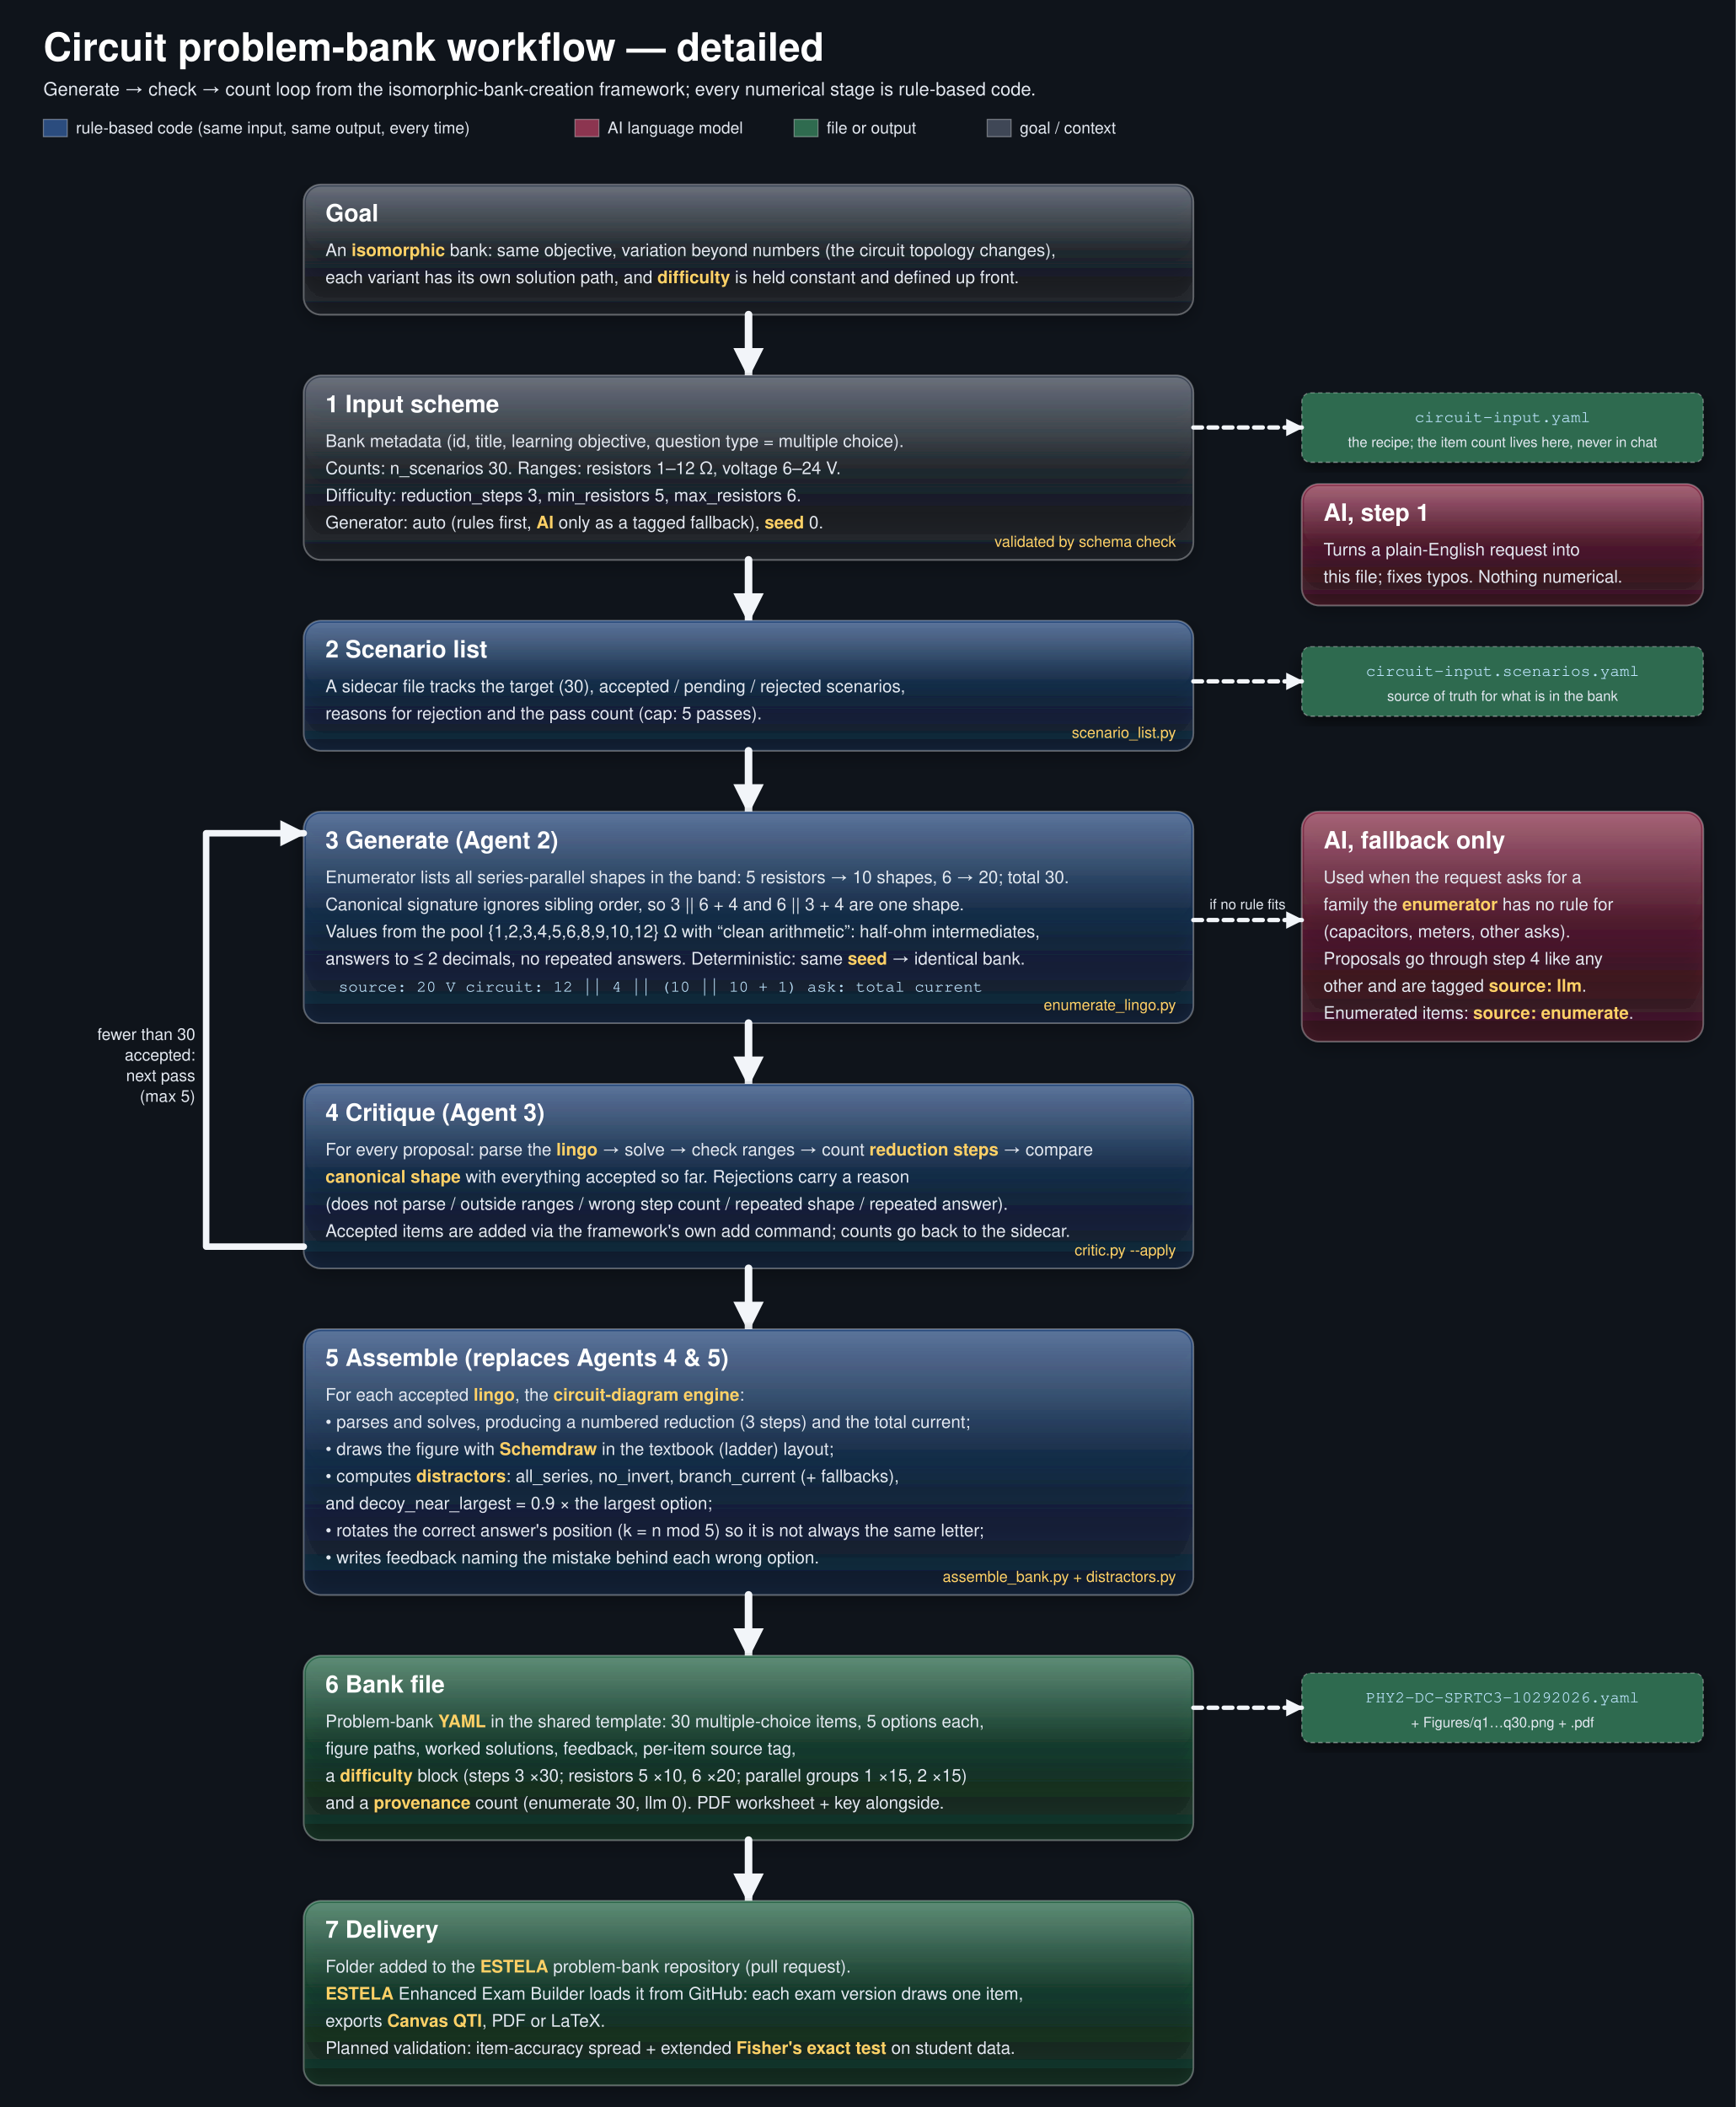
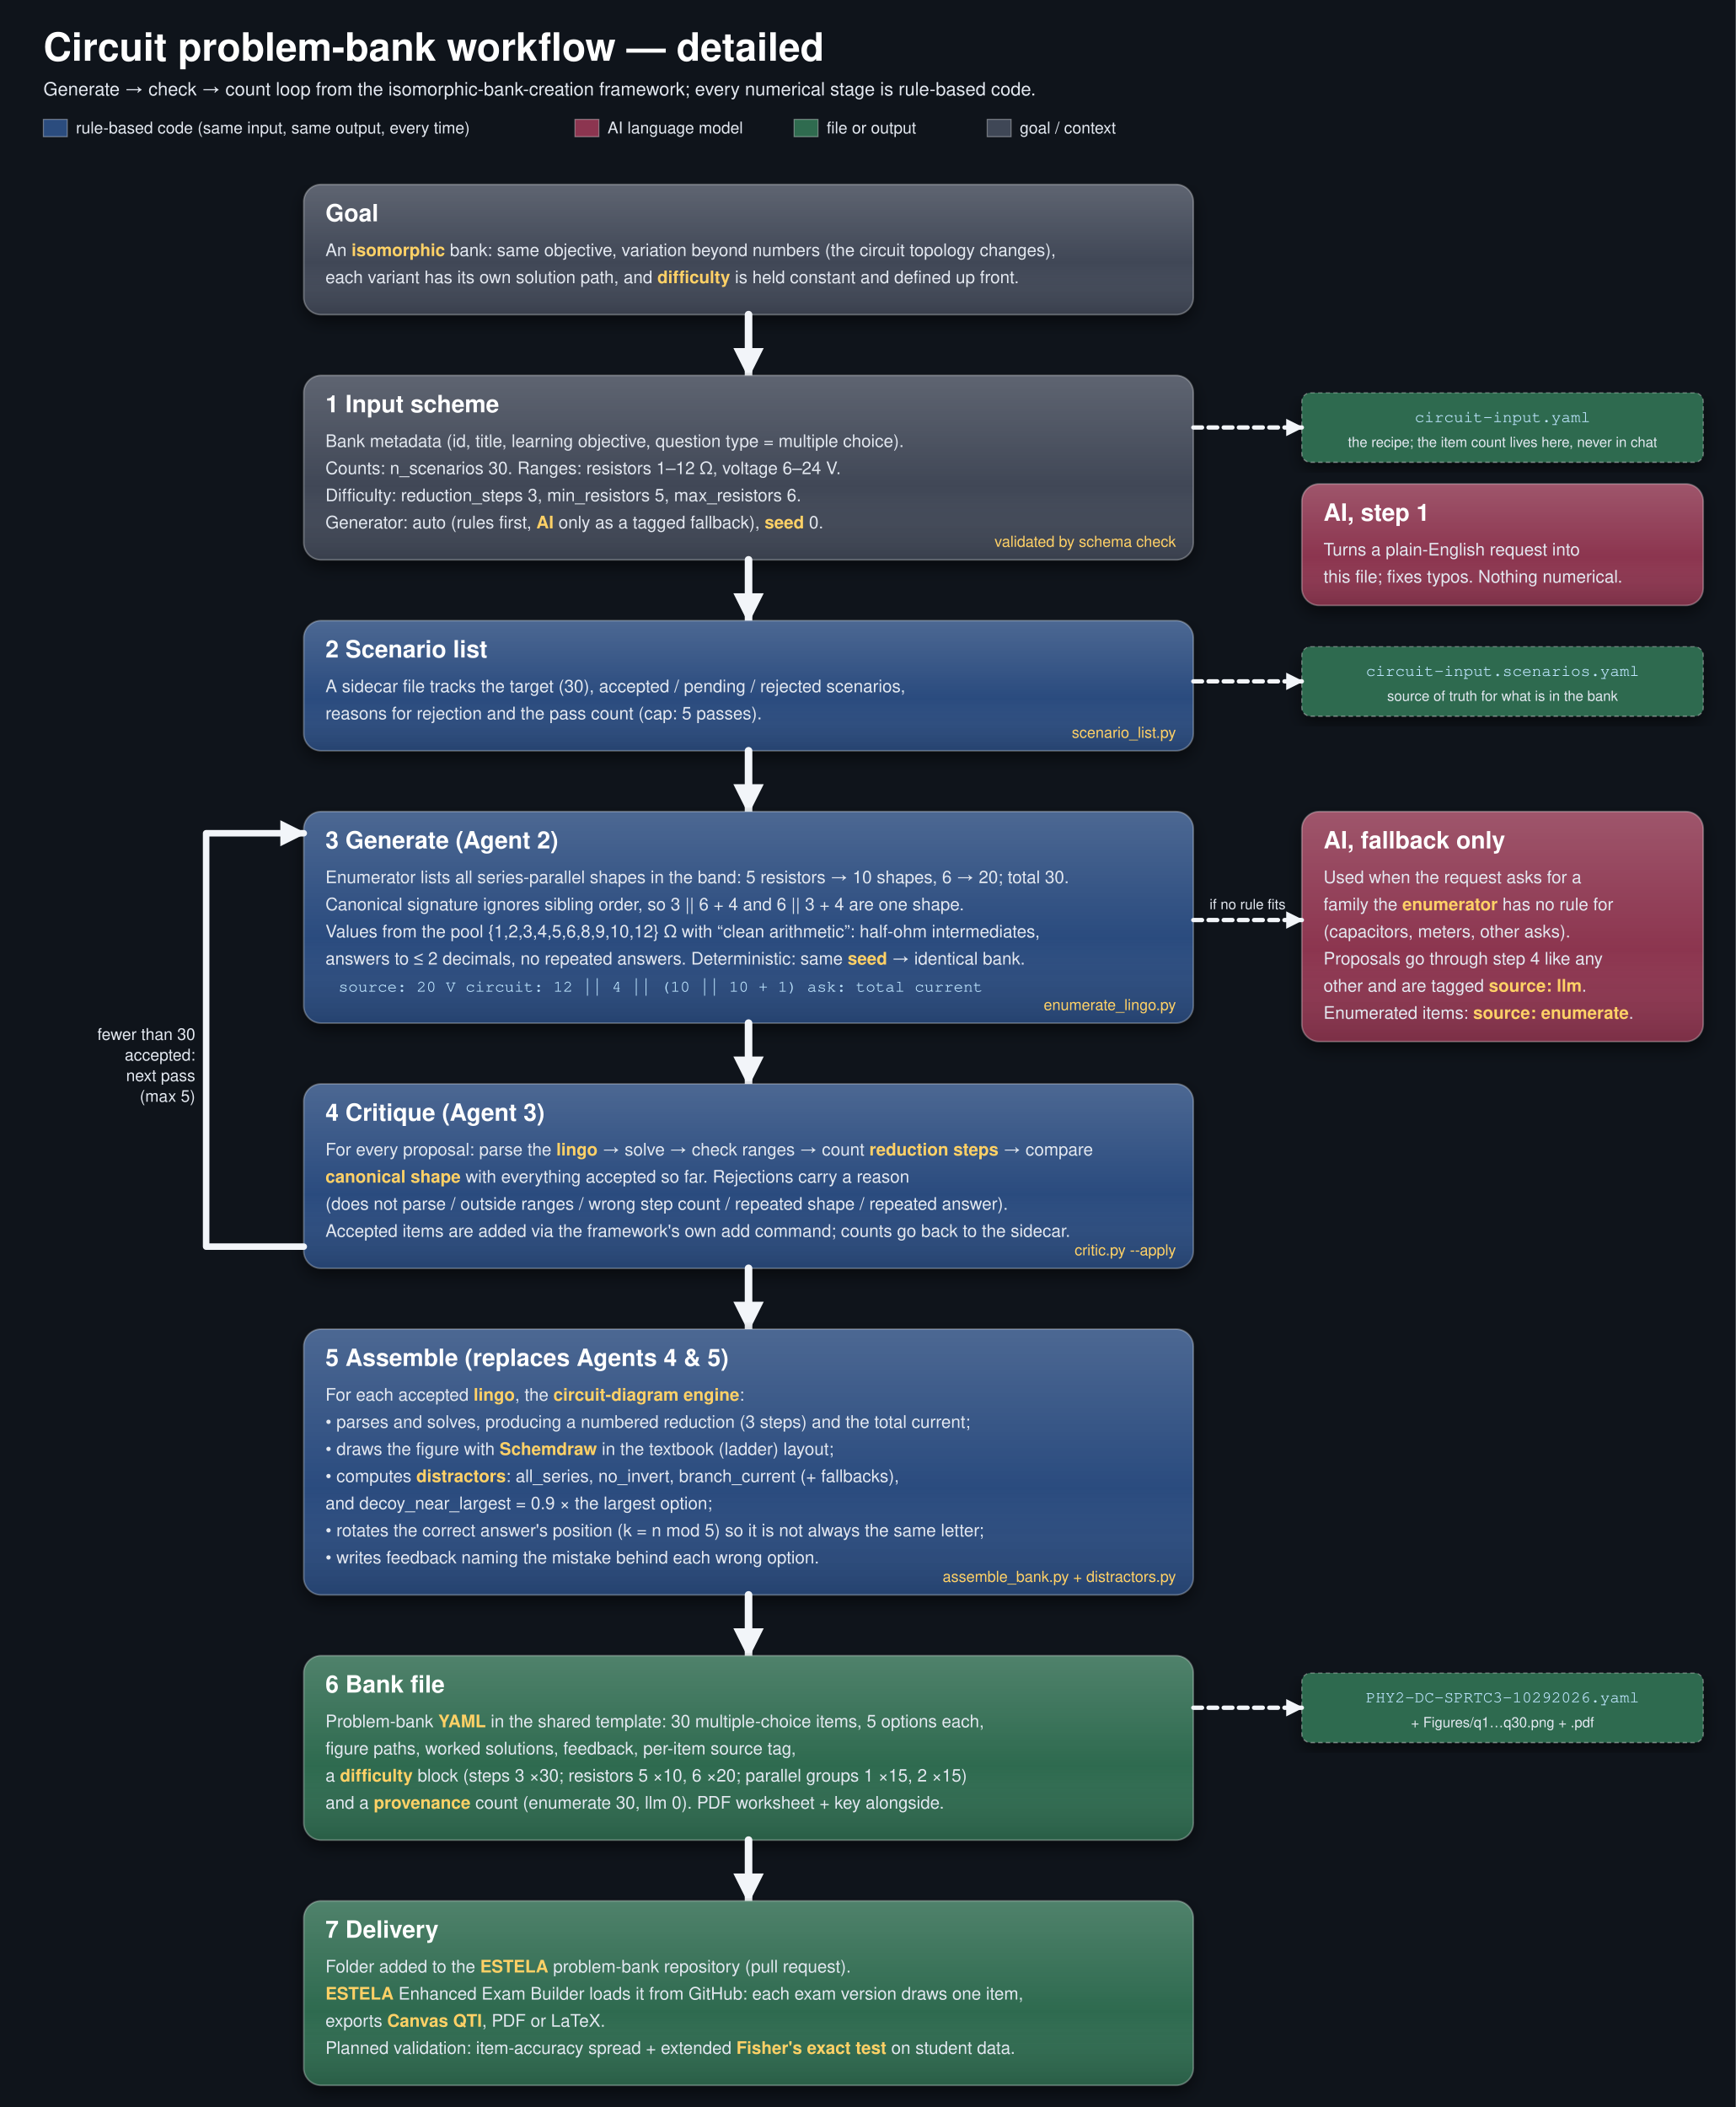
<svg xmlns="http://www.w3.org/2000/svg" width="800" height="971" viewBox="0 0 1600 1942" font-family="Helvetica, Arial, sans-serif">
  <rect width="1600" height="1942" fill="#0F141B" />
  <defs>
    <marker id="a" viewBox="0 0 10 10" refX="9" refY="5" markerWidth="4" markerHeight="4" orient="auto-start-reverse">
      <path d="M0,0 L10,5 L0,10 z" fill="#F2F5F9" />
    </marker>
    <filter id="shadow" x="-5%" y="-5%" width="110%" height="120%">
      <feDropShadow dx="0" dy="6" stdDeviation="8" flood-color="#000" flood-opacity="0.55" />
    </filter>
-     <linearGradient id="sheen" x1="0" y1="0" x2="0" y2="1">
-       <stop offset="0" stop-color="#FFFFFF" stop-opacity="0.22" />
-       <stop offset="1" stop-color="#FFFFFF" stop-opacity="0" />
-     </linearGradient>
  </defs>
  <text x="40" y="56" font-size="36" fill="#FFFFFF" text-anchor="start" font-weight="bold" font-family="Helvetica, Arial, sans-serif">Circuit problem-bank workflow — detailed</text>
  <text x="40" y="88" font-size="17" fill="#E3E8F0" text-anchor="start" font-weight="normal" font-family="Helvetica, Arial, sans-serif">Generate → check → count loop from the isomorphic-bank-creation framework; every numerical stage is rule-based code.</text>
  <rect x="40" y="110" width="22" height="16" fill="#2B4C7E" stroke="rgba(255,255,255,0.35)" />
  <text x="70" y="123" font-size="15" fill="#E3E8F0" text-anchor="start" font-weight="normal" font-family="Helvetica, Arial, sans-serif">rule-based code (same input, same output, every time)</text>
  <rect x="530.0" y="110" width="22" height="16" fill="#8C3550" stroke="rgba(255,255,255,0.35)" />
  <text x="560.0" y="123" font-size="15" fill="#E3E8F0" text-anchor="start" font-weight="normal" font-family="Helvetica, Arial, sans-serif">AI language model</text>
  <rect x="732.0" y="110" width="22" height="16" fill="#2F6B4F" stroke="rgba(255,255,255,0.35)" />
  <text x="762.0" y="123" font-size="15" fill="#E3E8F0" text-anchor="start" font-weight="normal" font-family="Helvetica, Arial, sans-serif">file or output</text>
  <rect x="910.0" y="110" width="22" height="16" fill="#3F4756" stroke="rgba(255,255,255,0.35)" />
  <text x="940.0" y="123" font-size="15" fill="#E3E8F0" text-anchor="start" font-weight="normal" font-family="Helvetica, Arial, sans-serif">goal / context</text>
  <linearGradient id="g10" x1="0" y1="0" x2="0" y2="1">
-     <stop offset="0" stop-color="#3F4756" stop-opacity="1" />
-     <stop offset="1" stop-color="#000000" stop-opacity="0.45" />
+     <stop offset="0" stop-color="#FFFFFF" stop-opacity="0.16" />
+     <stop offset="0.6" stop-color="#FFFFFF" stop-opacity="0" />
+     <stop offset="1" stop-color="#000000" stop-opacity="0.12" />
  </linearGradient>
-   <rect x="280" y="170" width="820" height="120" rx="16" fill="#3F4756" />
-   <rect x="280" y="170" width="820" height="120" rx="16" fill="url(#g10)" stroke="rgba(255,255,255,0.28)" stroke-width="1.5" filter="url(#shadow)" />
-   <rect x="282" y="172" width="816" height="57.6" rx="14" fill="url(#sheen)" />
+   <rect x="280" y="170" width="820" height="120" rx="16" fill="#3F4756" filter="url(#shadow)" />
+   <rect x="280" y="170" width="820" height="120" rx="16" fill="url(#g10)" stroke="rgba(255,255,255,0.28)" stroke-width="1.5" />
  <text x="300" y="204" font-size="22" fill="#FFFFFF" text-anchor="start" font-weight="bold" font-family="Helvetica, Arial, sans-serif">Goal</text>
  <text x="300" y="236" font-size="16" fill="#E3E8F0" text-anchor="start" font-weight="normal" font-family="Helvetica, Arial, sans-serif">An <tspan fill="#FFD166" font-weight="bold">isomorphic</tspan> bank: same objective, variation beyond numbers (the circuit topology changes),</text>
  <text x="300" y="261" font-size="16" fill="#E3E8F0" text-anchor="start" font-weight="normal" font-family="Helvetica, Arial, sans-serif">each variant has its own solution path, and <tspan fill="#FFD166" font-weight="bold">difficulty</tspan> is held constant and defined up front.</text>
  <path d="M690.0,290 L690.0,346" stroke="#F2F5F9" stroke-width="7" stroke-linecap="round" fill="none" marker-end="url(#a)" />
-   <linearGradient id="g18" x1="0" y1="0" x2="0" y2="1">
-     <stop offset="0" stop-color="#3F4756" stop-opacity="1" />
-     <stop offset="1" stop-color="#000000" stop-opacity="0.45" />
+   <linearGradient id="g17" x1="0" y1="0" x2="0" y2="1">
+     <stop offset="0" stop-color="#FFFFFF" stop-opacity="0.16" />
+     <stop offset="0.6" stop-color="#FFFFFF" stop-opacity="0" />
+     <stop offset="1" stop-color="#000000" stop-opacity="0.12" />
  </linearGradient>
-   <rect x="280" y="346" width="820" height="170" rx="16" fill="#3F4756" />
-   <rect x="280" y="346" width="820" height="170" rx="16" fill="url(#g18)" stroke="rgba(255,255,255,0.28)" stroke-width="1.5" filter="url(#shadow)" />
-   <rect x="282" y="348" width="816" height="81.6" rx="14" fill="url(#sheen)" />
+   <rect x="280" y="346" width="820" height="170" rx="16" fill="#3F4756" filter="url(#shadow)" />
+   <rect x="280" y="346" width="820" height="170" rx="16" fill="url(#g17)" stroke="rgba(255,255,255,0.28)" stroke-width="1.5" />
  <text x="300" y="380" font-size="22" fill="#FFFFFF" text-anchor="start" font-weight="bold" font-family="Helvetica, Arial, sans-serif">1  Input scheme</text>
  <text x="300" y="412" font-size="16" fill="#E3E8F0" text-anchor="start" font-weight="normal" font-family="Helvetica, Arial, sans-serif">Bank metadata (id, title, learning objective, question type = multiple choice).</text>
  <text x="300" y="437" font-size="16" fill="#E3E8F0" text-anchor="start" font-weight="normal" font-family="Helvetica, Arial, sans-serif">Counts: n_scenarios 30.   Ranges: resistors 1–12 Ω, voltage 6–24 V.</text>
  <text x="300" y="462" font-size="16" fill="#E3E8F0" text-anchor="start" font-weight="normal" font-family="Helvetica, Arial, sans-serif">Difficulty: reduction_steps 3, min_resistors 5, max_resistors 6.</text>
  <text x="300" y="487" font-size="16" fill="#E3E8F0" text-anchor="start" font-weight="normal" font-family="Helvetica, Arial, sans-serif">Generator: auto (rules first, <tspan fill="#FFD166" font-weight="bold">AI</tspan> only as a tagged fallback), <tspan fill="#FFD166" font-weight="bold">seed</tspan> 0.</text>
  <text x="1084" y="504" font-size="14" fill="#FFD166" text-anchor="end" font-weight="normal" font-family="Helvetica, Arial, sans-serif">validated by schema check</text>
  <rect x="1200" y="362" width="370" height="64" rx="8" fill="#2F6B4F" stroke="rgba(255,255,255,0.35)" stroke-dasharray="4,3" filter="url(#shadow)" />
  <text x="1385.0" y="389" font-size="15" fill="#BFE6FF" text-anchor="middle" font-weight="normal" font-family="Menlo, Courier, monospace">circuit-input.yaml</text>
  <text x="1385.0" y="412" font-size="13" fill="#E3E8F0" text-anchor="middle" font-weight="normal" font-family="Helvetica, Arial, sans-serif">the recipe; the item count lives here, never in chat</text>
  <path d="M1100,394 L1200,394" stroke="#F2F5F9" stroke-width="4" stroke-linecap="round" fill="none" marker-end="url(#a)" stroke-dasharray="8,6" />
-   <linearGradient id="g32" x1="0" y1="0" x2="0" y2="1">
-     <stop offset="0" stop-color="#8C3550" stop-opacity="1" />
-     <stop offset="1" stop-color="#000000" stop-opacity="0.45" />
+   <linearGradient id="g30" x1="0" y1="0" x2="0" y2="1">
+     <stop offset="0" stop-color="#FFFFFF" stop-opacity="0.16" />
+     <stop offset="0.6" stop-color="#FFFFFF" stop-opacity="0" />
+     <stop offset="1" stop-color="#000000" stop-opacity="0.12" />
  </linearGradient>
-   <rect x="1200" y="446" width="370" height="112" rx="16" fill="#8C3550" />
-   <rect x="1200" y="446" width="370" height="112" rx="16" fill="url(#g32)" stroke="rgba(255,255,255,0.28)" stroke-width="1.5" filter="url(#shadow)" />
-   <rect x="1202" y="448" width="366" height="53.76" rx="14" fill="url(#sheen)" />
+   <rect x="1200" y="446" width="370" height="112" rx="16" fill="#8C3550" filter="url(#shadow)" />
+   <rect x="1200" y="446" width="370" height="112" rx="16" fill="url(#g30)" stroke="rgba(255,255,255,0.28)" stroke-width="1.5" />
  <text x="1220" y="480" font-size="22" fill="#FFFFFF" text-anchor="start" font-weight="bold" font-family="Helvetica, Arial, sans-serif">AI, step 1</text>
  <text x="1220" y="512" font-size="16" fill="#E3E8F0" text-anchor="start" font-weight="normal" font-family="Helvetica, Arial, sans-serif">Turns a plain-English request into</text>
  <text x="1220" y="537" font-size="16" fill="#E3E8F0" text-anchor="start" font-weight="normal" font-family="Helvetica, Arial, sans-serif">this file; fixes typos. Nothing numerical.</text>
  <path d="M690.0,516 L690.0,572" stroke="#F2F5F9" stroke-width="7" stroke-linecap="round" fill="none" marker-end="url(#a)" />
-   <linearGradient id="g40" x1="0" y1="0" x2="0" y2="1">
-     <stop offset="0" stop-color="#2B4C7E" stop-opacity="1" />
-     <stop offset="1" stop-color="#000000" stop-opacity="0.45" />
+   <linearGradient id="g37" x1="0" y1="0" x2="0" y2="1">
+     <stop offset="0" stop-color="#FFFFFF" stop-opacity="0.16" />
+     <stop offset="0.6" stop-color="#FFFFFF" stop-opacity="0" />
+     <stop offset="1" stop-color="#000000" stop-opacity="0.12" />
  </linearGradient>
-   <rect x="280" y="572" width="820" height="120" rx="16" fill="#2B4C7E" />
-   <rect x="280" y="572" width="820" height="120" rx="16" fill="url(#g40)" stroke="rgba(255,255,255,0.28)" stroke-width="1.5" filter="url(#shadow)" />
-   <rect x="282" y="574" width="816" height="57.6" rx="14" fill="url(#sheen)" />
+   <rect x="280" y="572" width="820" height="120" rx="16" fill="#2B4C7E" filter="url(#shadow)" />
+   <rect x="280" y="572" width="820" height="120" rx="16" fill="url(#g37)" stroke="rgba(255,255,255,0.28)" stroke-width="1.5" />
  <text x="300" y="606" font-size="22" fill="#FFFFFF" text-anchor="start" font-weight="bold" font-family="Helvetica, Arial, sans-serif">2  Scenario list</text>
  <text x="300" y="638" font-size="16" fill="#E3E8F0" text-anchor="start" font-weight="normal" font-family="Helvetica, Arial, sans-serif">A sidecar file tracks the target (30), accepted / pending / rejected scenarios,</text>
  <text x="300" y="663" font-size="16" fill="#E3E8F0" text-anchor="start" font-weight="normal" font-family="Helvetica, Arial, sans-serif">reasons for rejection and the pass count (cap: 5 passes).</text>
  <text x="1084" y="680" font-size="14" fill="#FFD166" text-anchor="end" font-weight="normal" font-family="Helvetica, Arial, sans-serif">scenario_list.py</text>
  <rect x="1200" y="596" width="370" height="64" rx="8" fill="#2F6B4F" stroke="rgba(255,255,255,0.35)" stroke-dasharray="4,3" filter="url(#shadow)" />
  <text x="1385.0" y="623" font-size="15" fill="#BFE6FF" text-anchor="middle" font-weight="normal" font-family="Menlo, Courier, monospace">circuit-input.scenarios.yaml</text>
  <text x="1385.0" y="646" font-size="13" fill="#E3E8F0" text-anchor="middle" font-weight="normal" font-family="Helvetica, Arial, sans-serif">source of truth for what is in the bank</text>
  <path d="M1100,628 L1200,628" stroke="#F2F5F9" stroke-width="4" stroke-linecap="round" fill="none" marker-end="url(#a)" stroke-dasharray="8,6" />
  <path d="M690.0,692 L690.0,748" stroke="#F2F5F9" stroke-width="7" stroke-linecap="round" fill="none" marker-end="url(#a)" />
-   <linearGradient id="g53" x1="0" y1="0" x2="0" y2="1">
-     <stop offset="0" stop-color="#2B4C7E" stop-opacity="1" />
-     <stop offset="1" stop-color="#000000" stop-opacity="0.45" />
+   <linearGradient id="g49" x1="0" y1="0" x2="0" y2="1">
+     <stop offset="0" stop-color="#FFFFFF" stop-opacity="0.16" />
+     <stop offset="0.6" stop-color="#FFFFFF" stop-opacity="0" />
+     <stop offset="1" stop-color="#000000" stop-opacity="0.12" />
  </linearGradient>
-   <rect x="280" y="748" width="820" height="195" rx="16" fill="#2B4C7E" />
-   <rect x="280" y="748" width="820" height="195" rx="16" fill="url(#g53)" stroke="rgba(255,255,255,0.28)" stroke-width="1.5" filter="url(#shadow)" />
-   <rect x="282" y="750" width="816" height="93.6" rx="14" fill="url(#sheen)" />
+   <rect x="280" y="748" width="820" height="195" rx="16" fill="#2B4C7E" filter="url(#shadow)" />
+   <rect x="280" y="748" width="820" height="195" rx="16" fill="url(#g49)" stroke="rgba(255,255,255,0.28)" stroke-width="1.5" />
  <text x="300" y="782" font-size="22" fill="#FFFFFF" text-anchor="start" font-weight="bold" font-family="Helvetica, Arial, sans-serif">3  Generate  (Agent 2)</text>
  <text x="300" y="814" font-size="16" fill="#E3E8F0" text-anchor="start" font-weight="normal" font-family="Helvetica, Arial, sans-serif">Enumerator lists all series-parallel shapes in the band: 5 resistors → 10 shapes, 6 → 20; total 30.</text>
  <text x="300" y="839" font-size="16" fill="#E3E8F0" text-anchor="start" font-weight="normal" font-family="Helvetica, Arial, sans-serif">Canonical signature ignores sibling order, so 3 || 6 + 4 and 6 || 3 + 4 are one shape.</text>
  <text x="300" y="864" font-size="16" fill="#E3E8F0" text-anchor="start" font-weight="normal" font-family="Helvetica, Arial, sans-serif">Values from the pool {1,2,3,4,5,6,8,9,10,12} Ω with “clean arithmetic”: half-ohm intermediates,</text>
  <text x="300" y="889" font-size="16" fill="#E3E8F0" text-anchor="start" font-weight="normal" font-family="Helvetica, Arial, sans-serif">answers to ≤ 2 decimals, no repeated answers.  Deterministic: same <tspan fill="#FFD166" font-weight="bold">seed</tspan> → identical bank.</text>
  <text x="312" y="914" font-size="15" fill="#BFE6FF" text-anchor="start" font-weight="normal" font-family="Menlo, Courier, monospace">source: 20 V   circuit: 12 || 4 || (10 || 10 + 1)   ask: total current</text>
  <text x="1084" y="931" font-size="14" fill="#FFD166" text-anchor="end" font-weight="normal" font-family="Helvetica, Arial, sans-serif">enumerate_lingo.py</text>
-   <linearGradient id="g64" x1="0" y1="0" x2="0" y2="1">
-     <stop offset="0" stop-color="#8C3550" stop-opacity="1" />
-     <stop offset="1" stop-color="#000000" stop-opacity="0.45" />
+   <linearGradient id="g59" x1="0" y1="0" x2="0" y2="1">
+     <stop offset="0" stop-color="#FFFFFF" stop-opacity="0.16" />
+     <stop offset="0.6" stop-color="#FFFFFF" stop-opacity="0" />
+     <stop offset="1" stop-color="#000000" stop-opacity="0.12" />
  </linearGradient>
-   <rect x="1200" y="748" width="370" height="212" rx="16" fill="#8C3550" />
-   <rect x="1200" y="748" width="370" height="212" rx="16" fill="url(#g64)" stroke="rgba(255,255,255,0.28)" stroke-width="1.5" filter="url(#shadow)" />
-   <rect x="1202" y="750" width="366" height="101.76" rx="14" fill="url(#sheen)" />
+   <rect x="1200" y="748" width="370" height="212" rx="16" fill="#8C3550" filter="url(#shadow)" />
+   <rect x="1200" y="748" width="370" height="212" rx="16" fill="url(#g59)" stroke="rgba(255,255,255,0.28)" stroke-width="1.5" />
  <text x="1220" y="782" font-size="22" fill="#FFFFFF" text-anchor="start" font-weight="bold" font-family="Helvetica, Arial, sans-serif">AI, fallback only</text>
  <text x="1220" y="814" font-size="16" fill="#E3E8F0" text-anchor="start" font-weight="normal" font-family="Helvetica, Arial, sans-serif">Used when the request asks for a</text>
  <text x="1220" y="839" font-size="16" fill="#E3E8F0" text-anchor="start" font-weight="normal" font-family="Helvetica, Arial, sans-serif">family the <tspan fill="#FFD166" font-weight="bold">enumerator</tspan> has no rule for</text>
  <text x="1220" y="864" font-size="16" fill="#E3E8F0" text-anchor="start" font-weight="normal" font-family="Helvetica, Arial, sans-serif">(capacitors, meters, other asks).</text>
  <text x="1220" y="889" font-size="16" fill="#E3E8F0" text-anchor="start" font-weight="normal" font-family="Helvetica, Arial, sans-serif">Proposals go through step 4 like any</text>
  <text x="1220" y="914" font-size="16" fill="#E3E8F0" text-anchor="start" font-weight="normal" font-family="Helvetica, Arial, sans-serif">other and are tagged <tspan fill="#FFD166" font-weight="bold">source: llm</tspan>.</text>
  <text x="1220" y="939" font-size="16" fill="#E3E8F0" text-anchor="start" font-weight="normal" font-family="Helvetica, Arial, sans-serif">Enumerated items: <tspan fill="#FFD166" font-weight="bold">source: enumerate</tspan>.</text>
  <path d="M1100,848 L1200,848" stroke="#F2F5F9" stroke-width="4" stroke-linecap="round" fill="none" marker-end="url(#a)" stroke-dasharray="8,6" />
  <text x="1150.0" y="838" font-size="13" fill="#E3E8F0" text-anchor="middle" font-weight="normal" font-family="Helvetica, Arial, sans-serif">if no rule fits</text>
  <path d="M690.0,943 L690.0,999" stroke="#F2F5F9" stroke-width="7" stroke-linecap="round" fill="none" marker-end="url(#a)" />
-   <linearGradient id="g78" x1="0" y1="0" x2="0" y2="1">
-     <stop offset="0" stop-color="#2B4C7E" stop-opacity="1" />
-     <stop offset="1" stop-color="#000000" stop-opacity="0.45" />
+   <linearGradient id="g72" x1="0" y1="0" x2="0" y2="1">
+     <stop offset="0" stop-color="#FFFFFF" stop-opacity="0.16" />
+     <stop offset="0.6" stop-color="#FFFFFF" stop-opacity="0" />
+     <stop offset="1" stop-color="#000000" stop-opacity="0.12" />
  </linearGradient>
-   <rect x="280" y="999" width="820" height="170" rx="16" fill="#2B4C7E" />
-   <rect x="280" y="999" width="820" height="170" rx="16" fill="url(#g78)" stroke="rgba(255,255,255,0.28)" stroke-width="1.5" filter="url(#shadow)" />
-   <rect x="282" y="1001" width="816" height="81.6" rx="14" fill="url(#sheen)" />
+   <rect x="280" y="999" width="820" height="170" rx="16" fill="#2B4C7E" filter="url(#shadow)" />
+   <rect x="280" y="999" width="820" height="170" rx="16" fill="url(#g72)" stroke="rgba(255,255,255,0.28)" stroke-width="1.5" />
  <text x="300" y="1033" font-size="22" fill="#FFFFFF" text-anchor="start" font-weight="bold" font-family="Helvetica, Arial, sans-serif">4  Critique  (Agent 3)</text>
  <text x="300" y="1065" font-size="16" fill="#E3E8F0" text-anchor="start" font-weight="normal" font-family="Helvetica, Arial, sans-serif">For every proposal: parse the <tspan fill="#FFD166" font-weight="bold">lingo</tspan> → solve → check ranges → count <tspan fill="#FFD166" font-weight="bold">reduction steps</tspan> → compare</text>
  <text x="300" y="1090" font-size="16" fill="#E3E8F0" text-anchor="start" font-weight="normal" font-family="Helvetica, Arial, sans-serif">
    <tspan fill="#FFD166" font-weight="bold">canonical shape</tspan> with everything accepted so far.  Rejections carry a reason</text>
  <text x="300" y="1115" font-size="16" fill="#E3E8F0" text-anchor="start" font-weight="normal" font-family="Helvetica, Arial, sans-serif">(does not parse / outside ranges / wrong step count / repeated shape / repeated answer).</text>
  <text x="300" y="1140" font-size="16" fill="#E3E8F0" text-anchor="start" font-weight="normal" font-family="Helvetica, Arial, sans-serif">Accepted items are added via the framework's own add command; counts go back to the sidecar.</text>
  <text x="1084" y="1157" font-size="14" fill="#FFD166" text-anchor="end" font-weight="normal" font-family="Helvetica, Arial, sans-serif">critic.py --apply</text>
  <path d="M280,1149 L190,1149 L190,768 L280,768" stroke="#F2F5F9" stroke-width="6" stroke-linecap="round" stroke-linejoin="round" fill="none" marker-end="url(#a)" />
  <text x="180" y="958.5" font-size="15" fill="#E3E8F0" text-anchor="end" font-weight="normal" font-family="Helvetica, Arial, sans-serif">fewer than 30</text>
  <text x="180" y="977.5" font-size="15" fill="#E3E8F0" text-anchor="end" font-weight="normal" font-family="Helvetica, Arial, sans-serif">accepted:</text>
  <text x="180" y="996.5" font-size="15" fill="#E3E8F0" text-anchor="end" font-weight="normal" font-family="Helvetica, Arial, sans-serif">next pass</text>
  <text x="180" y="1015.5" font-size="15" fill="#E3E8F0" text-anchor="end" font-weight="normal" font-family="Helvetica, Arial, sans-serif">(max 5)</text>
  <path d="M690.0,1169 L690.0,1225" stroke="#F2F5F9" stroke-width="7" stroke-linecap="round" fill="none" marker-end="url(#a)" />
-   <linearGradient id="g94" x1="0" y1="0" x2="0" y2="1">
-     <stop offset="0" stop-color="#2B4C7E" stop-opacity="1" />
-     <stop offset="1" stop-color="#000000" stop-opacity="0.45" />
+   <linearGradient id="g87" x1="0" y1="0" x2="0" y2="1">
+     <stop offset="0" stop-color="#FFFFFF" stop-opacity="0.16" />
+     <stop offset="0.6" stop-color="#FFFFFF" stop-opacity="0" />
+     <stop offset="1" stop-color="#000000" stop-opacity="0.12" />
  </linearGradient>
-   <rect x="280" y="1225" width="820" height="245" rx="16" fill="#2B4C7E" />
-   <rect x="280" y="1225" width="820" height="245" rx="16" fill="url(#g94)" stroke="rgba(255,255,255,0.28)" stroke-width="1.5" filter="url(#shadow)" />
-   <rect x="282" y="1227" width="816" height="117.6" rx="14" fill="url(#sheen)" />
+   <rect x="280" y="1225" width="820" height="245" rx="16" fill="#2B4C7E" filter="url(#shadow)" />
+   <rect x="280" y="1225" width="820" height="245" rx="16" fill="url(#g87)" stroke="rgba(255,255,255,0.28)" stroke-width="1.5" />
  <text x="300" y="1259" font-size="22" fill="#FFFFFF" text-anchor="start" font-weight="bold" font-family="Helvetica, Arial, sans-serif">5  Assemble  (replaces Agents 4 &amp; 5)</text>
  <text x="300" y="1291" font-size="16" fill="#E3E8F0" text-anchor="start" font-weight="normal" font-family="Helvetica, Arial, sans-serif">For each accepted <tspan fill="#FFD166" font-weight="bold">lingo</tspan>, the <tspan fill="#FFD166" font-weight="bold">circuit-diagram engine</tspan>:</text>
  <text x="300" y="1316" font-size="16" fill="#E3E8F0" text-anchor="start" font-weight="normal" font-family="Helvetica, Arial, sans-serif">   • parses and solves, producing a numbered reduction (3 steps) and the total current;</text>
  <text x="300" y="1341" font-size="16" fill="#E3E8F0" text-anchor="start" font-weight="normal" font-family="Helvetica, Arial, sans-serif">   • draws the figure with <tspan fill="#FFD166" font-weight="bold">Schemdraw</tspan> in the textbook (ladder) layout;</text>
  <text x="300" y="1366" font-size="16" fill="#E3E8F0" text-anchor="start" font-weight="normal" font-family="Helvetica, Arial, sans-serif">   • computes <tspan fill="#FFD166" font-weight="bold">distractors</tspan>: all_series, no_invert, branch_current (+ fallbacks),</text>
  <text x="300" y="1391" font-size="16" fill="#E3E8F0" text-anchor="start" font-weight="normal" font-family="Helvetica, Arial, sans-serif">     and decoy_near_largest = 0.9 × the largest option;</text>
  <text x="300" y="1416" font-size="16" fill="#E3E8F0" text-anchor="start" font-weight="normal" font-family="Helvetica, Arial, sans-serif">   • rotates the correct answer's position (k = n mod 5) so it is not always the same letter;</text>
  <text x="300" y="1441" font-size="16" fill="#E3E8F0" text-anchor="start" font-weight="normal" font-family="Helvetica, Arial, sans-serif">   • writes feedback naming the mistake behind each wrong option.</text>
  <text x="1084" y="1458" font-size="14" fill="#FFD166" text-anchor="end" font-weight="normal" font-family="Helvetica, Arial, sans-serif">assemble_bank.py + distractors.py</text>
  <path d="M690.0,1470 L690.0,1526" stroke="#F2F5F9" stroke-width="7" stroke-linecap="round" fill="none" marker-end="url(#a)" />
-   <linearGradient id="g108" x1="0" y1="0" x2="0" y2="1">
-     <stop offset="0" stop-color="#2F6B4F" stop-opacity="1" />
-     <stop offset="1" stop-color="#000000" stop-opacity="0.45" />
+   <linearGradient id="g100" x1="0" y1="0" x2="0" y2="1">
+     <stop offset="0" stop-color="#FFFFFF" stop-opacity="0.16" />
+     <stop offset="0.6" stop-color="#FFFFFF" stop-opacity="0" />
+     <stop offset="1" stop-color="#000000" stop-opacity="0.12" />
  </linearGradient>
-   <rect x="280" y="1526" width="820" height="170" rx="16" fill="#2F6B4F" />
-   <rect x="280" y="1526" width="820" height="170" rx="16" fill="url(#g108)" stroke="rgba(255,255,255,0.28)" stroke-width="1.5" filter="url(#shadow)" />
-   <rect x="282" y="1528" width="816" height="81.6" rx="14" fill="url(#sheen)" />
+   <rect x="280" y="1526" width="820" height="170" rx="16" fill="#2F6B4F" filter="url(#shadow)" />
+   <rect x="280" y="1526" width="820" height="170" rx="16" fill="url(#g100)" stroke="rgba(255,255,255,0.28)" stroke-width="1.5" />
  <text x="300" y="1560" font-size="22" fill="#FFFFFF" text-anchor="start" font-weight="bold" font-family="Helvetica, Arial, sans-serif">6  Bank file</text>
  <text x="300" y="1592" font-size="16" fill="#E3E8F0" text-anchor="start" font-weight="normal" font-family="Helvetica, Arial, sans-serif">Problem-bank <tspan fill="#FFD166" font-weight="bold">YAML</tspan> in the shared template: 30 multiple-choice items, 5 options each,</text>
  <text x="300" y="1617" font-size="16" fill="#E3E8F0" text-anchor="start" font-weight="normal" font-family="Helvetica, Arial, sans-serif">figure paths, worked solutions, feedback, per-item source tag,</text>
  <text x="300" y="1642" font-size="16" fill="#E3E8F0" text-anchor="start" font-weight="normal" font-family="Helvetica, Arial, sans-serif">a <tspan fill="#FFD166" font-weight="bold">difficulty</tspan> block (steps 3 ×30; resistors 5 ×10, 6 ×20; parallel groups 1 ×15, 2 ×15)</text>
  <text x="300" y="1667" font-size="16" fill="#E3E8F0" text-anchor="start" font-weight="normal" font-family="Helvetica, Arial, sans-serif">and a <tspan fill="#FFD166" font-weight="bold">provenance</tspan> count (enumerate 30, llm 0).   PDF worksheet + key alongside.</text>
  <rect x="1200" y="1542" width="370" height="64" rx="8" fill="#2F6B4F" stroke="rgba(255,255,255,0.35)" stroke-dasharray="4,3" filter="url(#shadow)" />
  <text x="1385.0" y="1569" font-size="15" fill="#BFE6FF" text-anchor="middle" font-weight="normal" font-family="Menlo, Courier, monospace">PHY2-DC-SPRTC3-10292026.yaml</text>
  <text x="1385.0" y="1592" font-size="13" fill="#E3E8F0" text-anchor="middle" font-weight="normal" font-family="Helvetica, Arial, sans-serif">+ Figures/q1…q30.png + .pdf</text>
  <path d="M1100,1574 L1200,1574" stroke="#F2F5F9" stroke-width="4" stroke-linecap="round" fill="none" marker-end="url(#a)" stroke-dasharray="8,6" />
  <path d="M690.0,1696 L690.0,1752" stroke="#F2F5F9" stroke-width="7" stroke-linecap="round" fill="none" marker-end="url(#a)" />
-   <linearGradient id="g122" x1="0" y1="0" x2="0" y2="1">
-     <stop offset="0" stop-color="#2F6B4F" stop-opacity="1" />
-     <stop offset="1" stop-color="#000000" stop-opacity="0.45" />
+   <linearGradient id="g113" x1="0" y1="0" x2="0" y2="1">
+     <stop offset="0" stop-color="#FFFFFF" stop-opacity="0.16" />
+     <stop offset="0.6" stop-color="#FFFFFF" stop-opacity="0" />
+     <stop offset="1" stop-color="#000000" stop-opacity="0.12" />
  </linearGradient>
-   <rect x="280" y="1752" width="820" height="170" rx="16" fill="#2F6B4F" />
-   <rect x="280" y="1752" width="820" height="170" rx="16" fill="url(#g122)" stroke="rgba(255,255,255,0.28)" stroke-width="1.5" filter="url(#shadow)" />
-   <rect x="282" y="1754" width="816" height="81.6" rx="14" fill="url(#sheen)" />
+   <rect x="280" y="1752" width="820" height="170" rx="16" fill="#2F6B4F" filter="url(#shadow)" />
+   <rect x="280" y="1752" width="820" height="170" rx="16" fill="url(#g113)" stroke="rgba(255,255,255,0.28)" stroke-width="1.5" />
  <text x="300" y="1786" font-size="22" fill="#FFFFFF" text-anchor="start" font-weight="bold" font-family="Helvetica, Arial, sans-serif">7  Delivery</text>
  <text x="300" y="1818" font-size="16" fill="#E3E8F0" text-anchor="start" font-weight="normal" font-family="Helvetica, Arial, sans-serif">Folder added to the <tspan fill="#FFD166" font-weight="bold">ESTELA</tspan> problem-bank repository (pull request).</text>
  <text x="300" y="1843" font-size="16" fill="#E3E8F0" text-anchor="start" font-weight="normal" font-family="Helvetica, Arial, sans-serif">
    <tspan fill="#FFD166" font-weight="bold">ESTELA</tspan> Enhanced Exam Builder loads it from GitHub: each exam version draws one item,</text>
  <text x="300" y="1868" font-size="16" fill="#E3E8F0" text-anchor="start" font-weight="normal" font-family="Helvetica, Arial, sans-serif">exports <tspan fill="#FFD166" font-weight="bold">Canvas</tspan>
    <tspan fill="#FFD166" font-weight="bold">QTI</tspan>, PDF or LaTeX.</text>
  <text x="300" y="1893" font-size="16" fill="#E3E8F0" text-anchor="start" font-weight="normal" font-family="Helvetica, Arial, sans-serif">Planned validation: item-accuracy spread + extended <tspan fill="#FFD166" font-weight="bold">Fisher's exact test</tspan> on student data.</text>
</svg>
